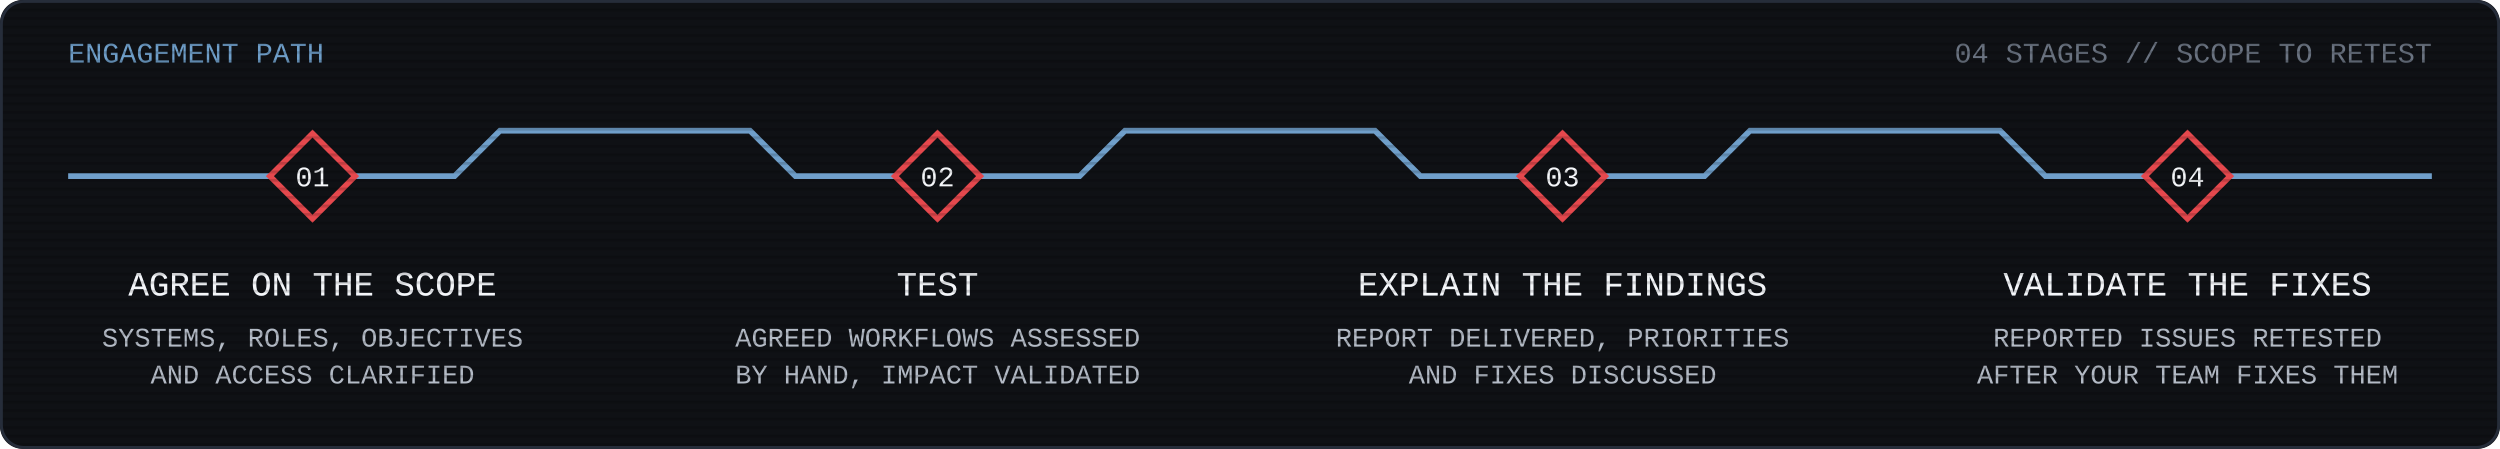
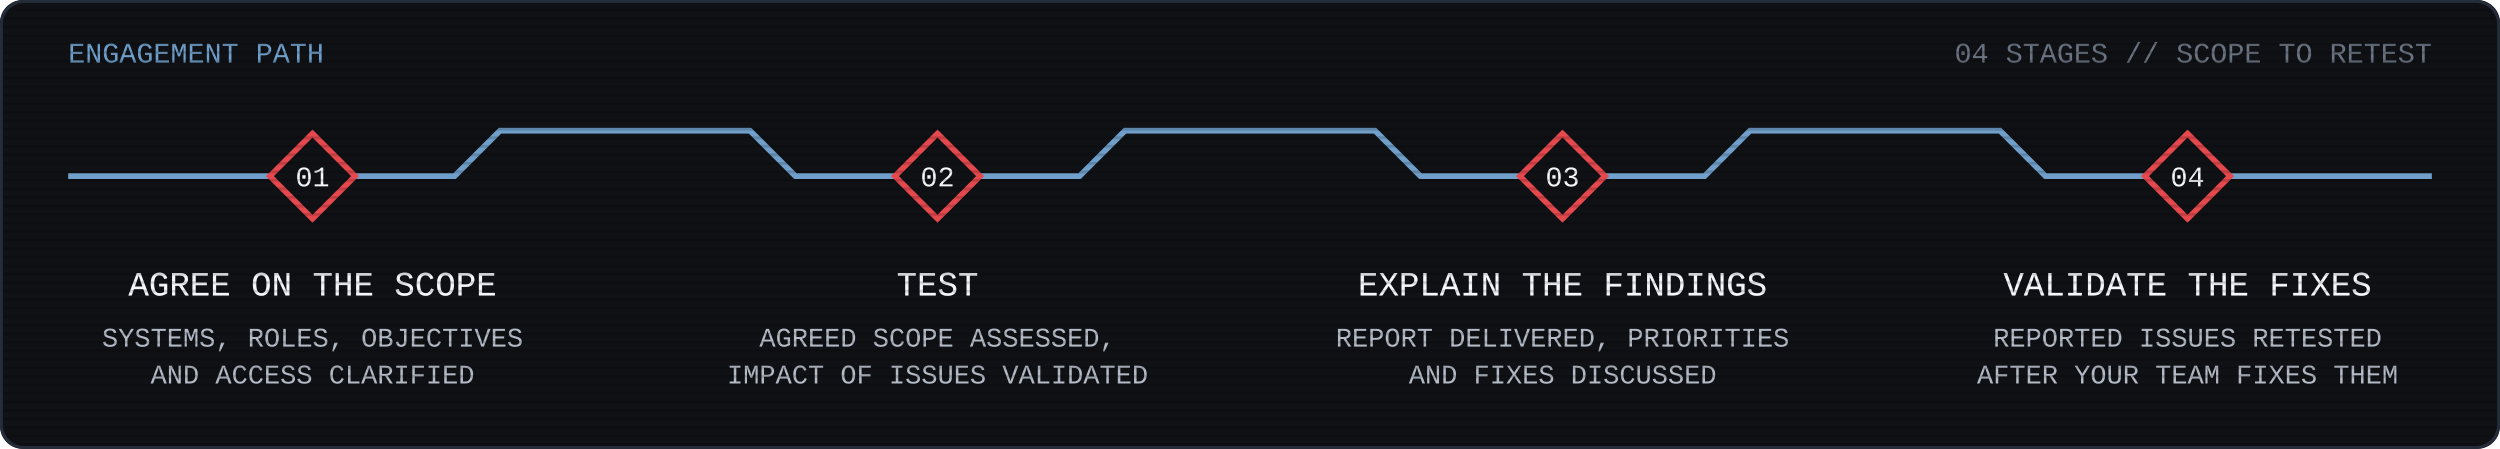
<svg xmlns="http://www.w3.org/2000/svg" viewBox="0 0 880 158" width="880" height="158" role="img" aria-labelledby="t d">
  <style>text{font-family:ui-monospace,SFMono-Regular,"SF Mono",Menlo,Consolas,"Liberation Mono","DejaVu Sans Mono",monospace;white-space:pre}.h{opacity:0}.rt{transform-box:fill-box;transform-origin:center}@keyframes k1{0.000%{stroke-dashoffset:871.8;opacity:1}4.167%{stroke-dashoffset:871.8;opacity:1}62.500%{stroke-dashoffset:0;opacity:1}93.333%{stroke-dashoffset:0;opacity:1}99.583%{stroke-dashoffset:0;opacity:0}100.000%{stroke-dashoffset:871.8;opacity:0}}.k1{animation:k1 12s linear infinite}@keyframes k2{0.000%{stroke-dashoffset:44;opacity:0}4.083%{stroke-dashoffset:44;opacity:0}4.167%{stroke-dashoffset:44;opacity:1}62.500%{stroke-dashoffset:-871.8;opacity:1}62.583%{stroke-dashoffset:-871.8;opacity:0}100.000%{stroke-dashoffset:44;opacity:0}}.k2{animation:k2 12s linear infinite}@keyframes k3{0.000%{opacity:0}9.838%{opacity:0}9.921%{opacity:1}93.333%{opacity:1}99.583%{opacity:0}100.000%{opacity:0}}.k3{animation:k3 12s linear infinite}@keyframes k4{0.000%{opacity:0;transform:scale(1)}9.838%{opacity:0;transform:scale(1)}9.921%{opacity:.9;transform:scale(1)}15.755%{opacity:0;transform:scale(2.3)}100.000%{opacity:0;transform:scale(2.3)}}.k4{animation:k4 12s linear infinite}@keyframes k5{0.000%{opacity:0}25.446%{opacity:0}25.529%{opacity:1}93.333%{opacity:1}99.583%{opacity:0}100.000%{opacity:0}}.k5{animation:k5 12s linear infinite}@keyframes k6{0.000%{opacity:0;transform:scale(1)}25.446%{opacity:0;transform:scale(1)}25.529%{opacity:.9;transform:scale(1)}31.363%{opacity:0;transform:scale(2.3)}100.000%{opacity:0;transform:scale(2.3)}}.k6{animation:k6 12s linear infinite}@keyframes k7{0.000%{opacity:0}41.054%{opacity:0}41.137%{opacity:1}93.333%{opacity:1}99.583%{opacity:0}100.000%{opacity:0}}.k7{animation:k7 12s linear infinite}@keyframes k8{0.000%{opacity:0;transform:scale(1)}41.054%{opacity:0;transform:scale(1)}41.137%{opacity:.9;transform:scale(1)}46.971%{opacity:0;transform:scale(2.3)}100.000%{opacity:0;transform:scale(2.3)}}.k8{animation:k8 12s linear infinite}@keyframes k9{0.000%{opacity:0}56.662%{opacity:0}56.745%{opacity:1}93.333%{opacity:1}99.583%{opacity:0}100.000%{opacity:0}}.k9{animation:k9 12s linear infinite}@keyframes k10{0.000%{opacity:0;transform:scale(1)}56.662%{opacity:0;transform:scale(1)}56.745%{opacity:.9;transform:scale(1)}62.579%{opacity:0;transform:scale(2.3)}100.000%{opacity:0;transform:scale(2.3)}}.k10{animation:k10 12s linear infinite}@media (prefers-reduced-motion:reduce){*{animation:none!important}}</style>
  <defs>
    <pattern id="sl" width="4" height="3" patternUnits="userSpaceOnUse">
      <rect width="4" height="1" fill="#000" opacity=".16" />
    </pattern>
  </defs>
  <rect width="880" height="158" rx="8" fill="#0f1115" />
  <text x="24.0" y="22.0" textLength="90.0" lengthAdjust="spacingAndGlyphs" font-size="10" fill="#6f9fca">ENGAGEMENT PATH</text>
  <text x="688.0" y="22.0" textLength="168.0" lengthAdjust="spacingAndGlyphs" font-size="10" fill="#6b7482">04 STAGES // SCOPE TO RETEST</text>
  <path d="M24 62L110 62L160 62L176 46L264 46L280 62L330 62L380 62L396 46L484 46L500 62L550 62L600 62L616 46L704 46L720 62L770 62L856 62" fill="none" stroke="#262d3a" stroke-width="2" />
  <path d="M24 62L110 62L160 62L176 46L264 46L280 62L330 62L380 62L396 46L484 46L500 62L550 62L600 62L616 46L704 46L720 62L770 62L856 62" fill="none" stroke="#6f9fca" stroke-width="2" stroke-dasharray="871.8" class="k1" />
  <path d="M24 62L110 62L160 62L176 46L264 46L280 62L330 62L380 62L396 46L484 46L500 62L550 62L600 62L616 46L704 46L720 62L770 62L856 62" fill="none" stroke="#e5484d" stroke-width="3.5" stroke-linecap="round" stroke-dasharray="44 915.8" class="h k2" />
  <path d="M110 47L125 62L110 77L95 62z" fill="#0f1115" stroke="#6b7482" stroke-width="1.5" />
  <text x="104.0" y="65.6" textLength="12.0" lengthAdjust="spacingAndGlyphs" font-size="10" fill="#6b7482">01</text>
  <text x="45.2" y="104.0" textLength="129.6" lengthAdjust="spacingAndGlyphs" font-size="12" fill="#6b7482">AGREE ON THE SCOPE</text>
  <path d="M110 47L125 62L110 77L95 62z" fill="none" stroke="#e5484d" stroke-width="1.5" class="h rt k4" />
  <g class="k3">
    <path d="M110 47L125 62L110 77L95 62z" fill="#0f1115" stroke="#e5484d" stroke-width="2" />
    <text x="104.0" y="65.6" textLength="12.0" lengthAdjust="spacingAndGlyphs" font-size="10" fill="#f5f7fa">01</text>
    <text x="45.2" y="104.0" textLength="129.6" lengthAdjust="spacingAndGlyphs" font-size="12" fill="#f5f7fa">AGREE ON THE SCOPE</text>
  </g>
  <text x="35.9" y="122.0" textLength="148.2" lengthAdjust="spacingAndGlyphs" font-size="9.5" fill="#b4bbc6">SYSTEMS, ROLES, OBJECTIVES</text>
  <text x="53.0" y="135.0" textLength="114.0" lengthAdjust="spacingAndGlyphs" font-size="9.5" fill="#b4bbc6">AND ACCESS CLARIFIED</text>
  <path d="M330 47L345 62L330 77L315 62z" fill="#0f1115" stroke="#6b7482" stroke-width="1.5" />
  <text x="324.0" y="65.6" textLength="12.0" lengthAdjust="spacingAndGlyphs" font-size="10" fill="#6b7482">02</text>
  <text x="315.6" y="104.0" textLength="28.8" lengthAdjust="spacingAndGlyphs" font-size="12" fill="#6b7482">TEST</text>
  <path d="M330 47L345 62L330 77L315 62z" fill="none" stroke="#e5484d" stroke-width="1.5" class="h rt k6" />
  <g class="k5">
    <path d="M330 47L345 62L330 77L315 62z" fill="#0f1115" stroke="#e5484d" stroke-width="2" />
    <text x="324.0" y="65.6" textLength="12.0" lengthAdjust="spacingAndGlyphs" font-size="10" fill="#f5f7fa">02</text>
    <text x="315.6" y="104.0" textLength="28.8" lengthAdjust="spacingAndGlyphs" font-size="12" fill="#f5f7fa">TEST</text>
  </g>
-   <text x="258.8" y="122.0" textLength="142.5" lengthAdjust="spacingAndGlyphs" font-size="9.5" fill="#b4bbc6">AGREED WORKFLOWS ASSESSED</text>
-   <text x="258.8" y="135.0" textLength="142.5" lengthAdjust="spacingAndGlyphs" font-size="9.5" fill="#b4bbc6">BY HAND, IMPACT VALIDATED</text>
+   <text x="267.3" y="122.0" textLength="125.4" lengthAdjust="spacingAndGlyphs" font-size="9.5" fill="#b4bbc6">AGREED SCOPE ASSESSED,</text>
+   <text x="255.9" y="135.0" textLength="148.2" lengthAdjust="spacingAndGlyphs" font-size="9.5" fill="#b4bbc6">IMPACT OF ISSUES VALIDATED</text>
  <path d="M550 47L565 62L550 77L535 62z" fill="#0f1115" stroke="#6b7482" stroke-width="1.5" />
  <text x="544.0" y="65.6" textLength="12.0" lengthAdjust="spacingAndGlyphs" font-size="10" fill="#6b7482">03</text>
  <text x="478.0" y="104.0" textLength="144.0" lengthAdjust="spacingAndGlyphs" font-size="12" fill="#6b7482">EXPLAIN THE FINDINGS</text>
  <path d="M550 47L565 62L550 77L535 62z" fill="none" stroke="#e5484d" stroke-width="1.5" class="h rt k8" />
  <g class="k7">
    <path d="M550 47L565 62L550 77L535 62z" fill="#0f1115" stroke="#e5484d" stroke-width="2" />
    <text x="544.0" y="65.6" textLength="12.0" lengthAdjust="spacingAndGlyphs" font-size="10" fill="#f5f7fa">03</text>
    <text x="478.0" y="104.0" textLength="144.0" lengthAdjust="spacingAndGlyphs" font-size="12" fill="#f5f7fa">EXPLAIN THE FINDINGS</text>
  </g>
  <text x="470.2" y="122.0" textLength="159.6" lengthAdjust="spacingAndGlyphs" font-size="9.5" fill="#b4bbc6">REPORT DELIVERED, PRIORITIES</text>
  <text x="495.9" y="135.0" textLength="108.3" lengthAdjust="spacingAndGlyphs" font-size="9.5" fill="#b4bbc6">AND FIXES DISCUSSED</text>
  <path d="M770 47L785 62L770 77L755 62z" fill="#0f1115" stroke="#6b7482" stroke-width="1.5" />
  <text x="764.0" y="65.6" textLength="12.0" lengthAdjust="spacingAndGlyphs" font-size="10" fill="#6b7482">04</text>
  <text x="705.2" y="104.0" textLength="129.6" lengthAdjust="spacingAndGlyphs" font-size="12" fill="#6b7482">VALIDATE THE FIXES</text>
  <path d="M770 47L785 62L770 77L755 62z" fill="none" stroke="#e5484d" stroke-width="1.5" class="h rt k10" />
  <g class="k9">
    <path d="M770 47L785 62L770 77L755 62z" fill="#0f1115" stroke="#e5484d" stroke-width="2" />
    <text x="764.0" y="65.6" textLength="12.0" lengthAdjust="spacingAndGlyphs" font-size="10" fill="#f5f7fa">04</text>
    <text x="705.2" y="104.0" textLength="129.6" lengthAdjust="spacingAndGlyphs" font-size="12" fill="#f5f7fa">VALIDATE THE FIXES</text>
  </g>
  <text x="701.6" y="122.0" textLength="136.8" lengthAdjust="spacingAndGlyphs" font-size="9.5" fill="#b4bbc6">REPORTED ISSUES RETESTED</text>
  <text x="695.9" y="135.0" textLength="148.2" lengthAdjust="spacingAndGlyphs" font-size="9.5" fill="#b4bbc6">AFTER YOUR TEAM FIXES THEM</text>
  <rect width="880" height="158" rx="8" fill="url(#sl)" />
  <rect x=".5" y=".5" width="879" height="157" rx="8" fill="none" stroke="#262d3a" />
</svg>
